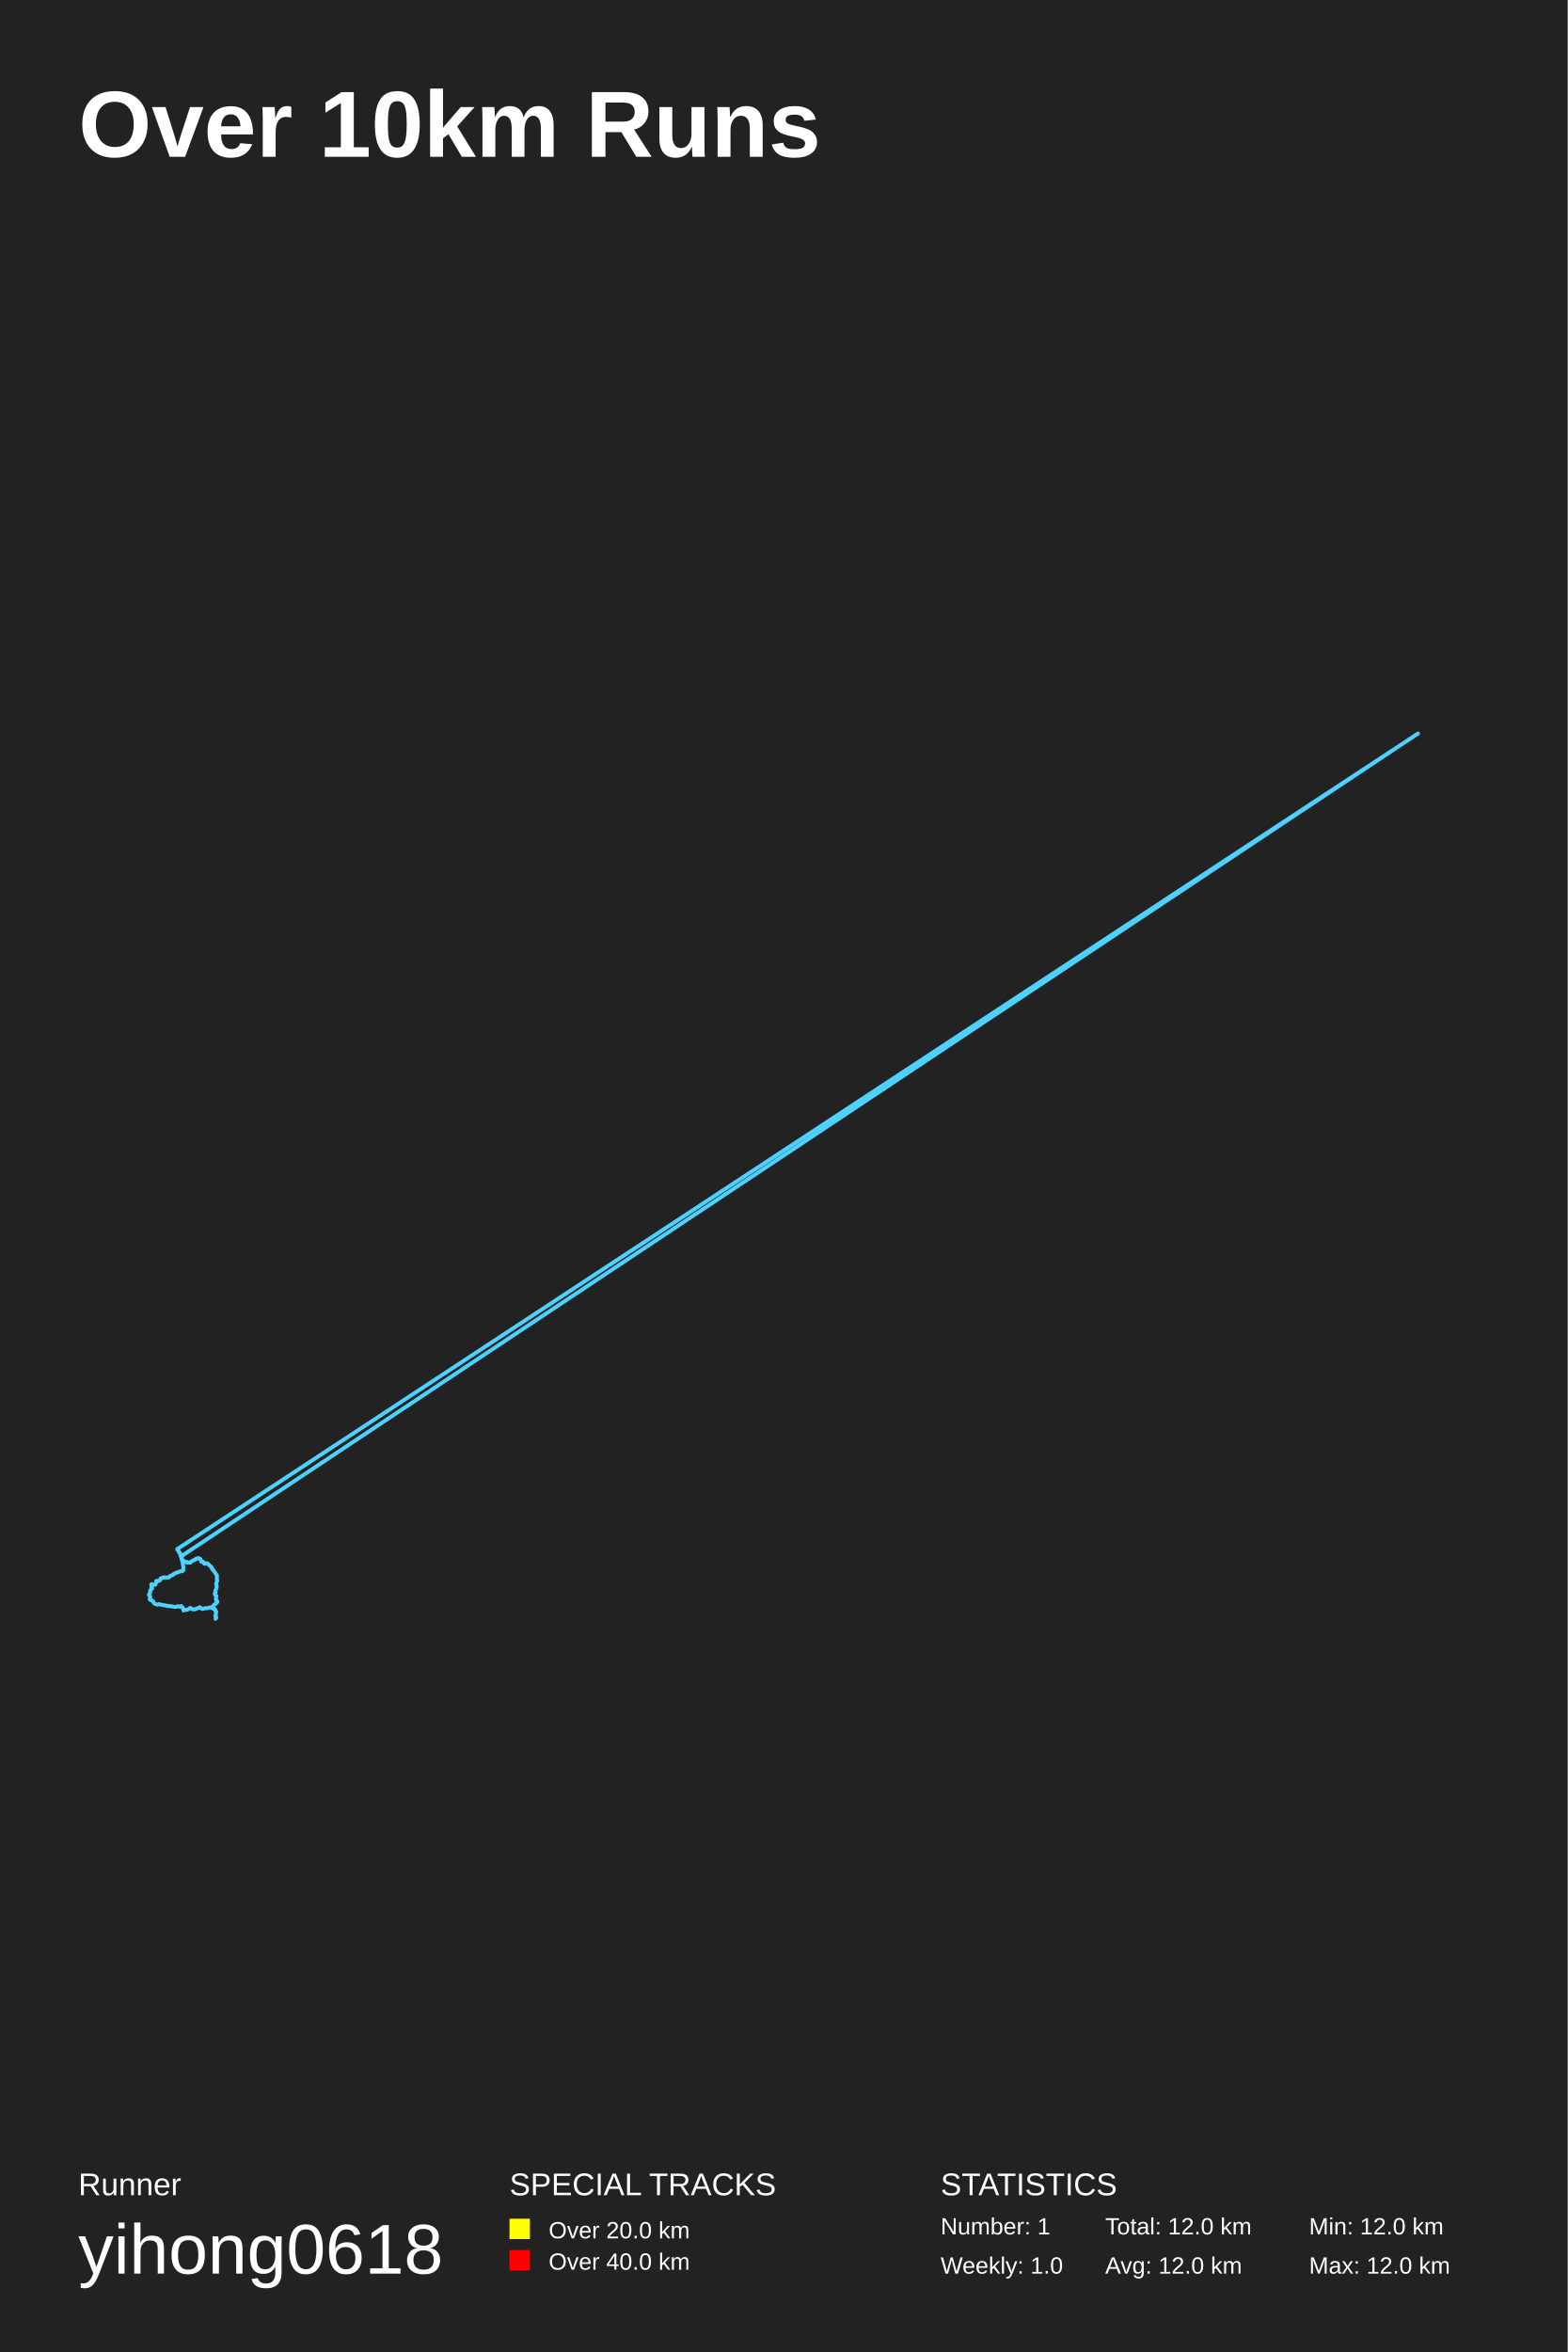
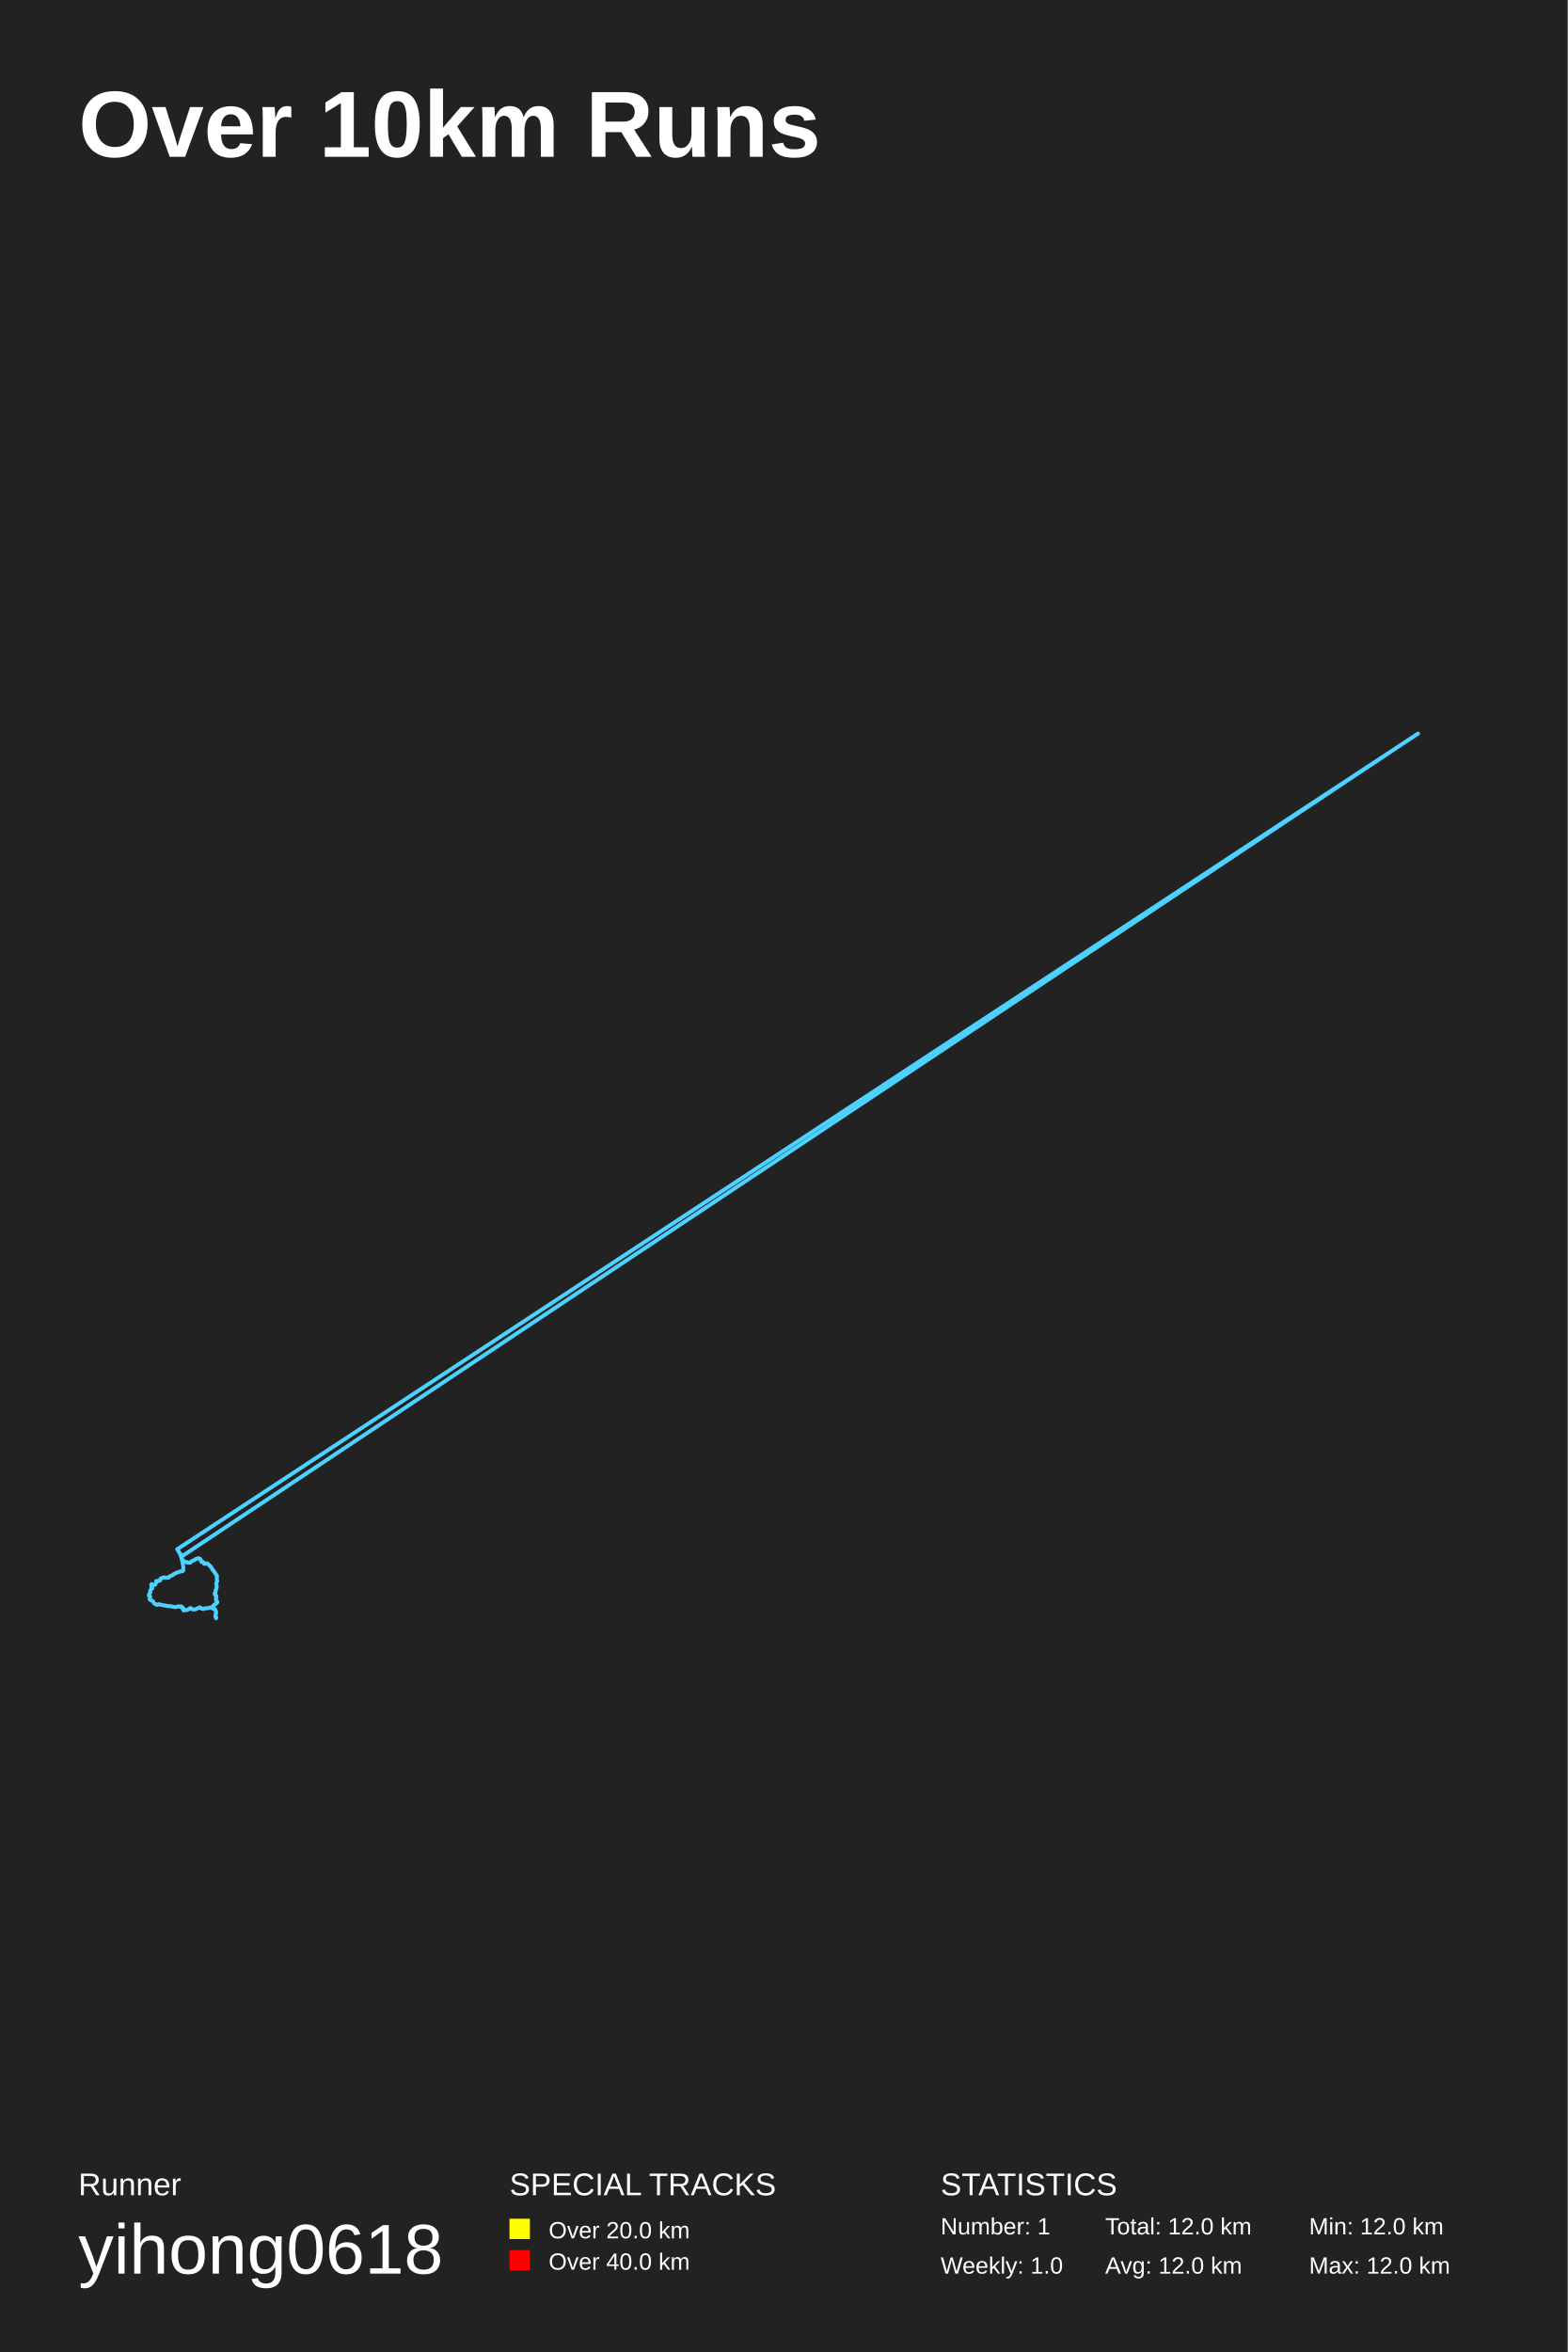
<svg xmlns="http://www.w3.org/2000/svg" baseProfile="full" height="300mm" version="1.1" viewBox="0,0,200,300" width="200mm">
  <defs />
  <rect fill="#222222" height="300" width="200" x="0" y="0" />
  <text fill="#FFFFFF" style="font-size:12px; font-family:Arial; font-weight:bold;" x="10" y="20">Over 10km Runs</text>
  <text fill="#FFFFFF" style="font-size:4px; font-family:Arial" x="10" y="280">Runner</text>
  <text fill="#FFFFFF" style="font-size:9px; font-family:Arial" x="10" y="290">yihong0618</text>
  <text fill="#FFFFFF" style="font-size:4px; font-family:Arial" x="65" y="280">SPECIAL TRACKS</text>
  <rect fill="yellow" height="2.6" width="2.6" x="65" y="283" />
  <text fill="#FFFFFF" style="font-size:3px; font-family:Arial" x="70" y="285.5">Over 20.0 km</text>
  <rect fill="red" height="2.6" width="2.6" x="65" y="287" />
  <text fill="#FFFFFF" style="font-size:3px; font-family:Arial" x="70" y="289.5">Over 40.0 km</text>
  <text fill="#FFFFFF" style="font-size:4px; font-family:Arial" x="120" y="280">STATISTICS</text>
  <text fill="#FFFFFF" style="font-size:3px; font-family:Arial" x="120" y="285">Number: 1</text>
  <text fill="#FFFFFF" style="font-size:3px; font-family:Arial" x="120" y="290">Weekly: 1.0</text>
  <text fill="#FFFFFF" style="font-size:3px; font-family:Arial" x="141" y="285">Total: 12.0 km</text>
  <text fill="#FFFFFF" style="font-size:3px; font-family:Arial" x="141" y="290">Avg: 12.0 km</text>
  <text fill="#FFFFFF" style="font-size:3px; font-family:Arial" x="167" y="285">Min: 12.0 km</text>
  <text fill="#FFFFFF" style="font-size:3px; font-family:Arial" x="167" y="290">Max: 12.0 km</text>
-   <polyline fill="none" opacity="1" points="27.552,205.666 27.566,205.555 27.471,205.46 27.471,205.334 27.376,205.239 27.253,205.165 27.229,205.191 27.234,205.191 27.243,205.191 27.214,205.197 27.224,205.197 27.224,205.197 27.214,205.207 27.214,205.202 27.214,205.197 27.214,205.202 27.124,205.055 27.138,204.96 27.162,204.886 27.224,204.796 27.276,204.733 27.338,204.691 27.428,204.617 27.523,204.544 27.618,204.449 27.694,204.391 27.728,204.312 27.704,204.233 27.599,204.17 27.566,204.075 27.533,203.948 27.566,203.869 27.576,203.79 27.576,203.664 27.618,203.564 27.504,203.495 27.481,203.458 27.428,203.401 27.395,203.285 27.443,203.127 27.5,203.058 27.49,202.942 27.504,202.805 27.58,202.679 27.623,202.6 27.623,202.473 27.661,202.373 27.628,202.289 27.628,202.184 27.599,202.115 27.595,202.026 27.59,201.899 27.671,201.768 27.694,201.657 27.699,201.562 27.656,201.451 27.671,201.33 27.661,201.204 27.685,201.009 27.671,200.962 27.181,200.208 27.119,200.203 27.062,200.15 27.039,200.077 27.024,200.013 27.005,199.982 26.982,199.913 26.953,199.855 26.906,199.797 26.83,199.776 26.787,199.724 26.739,199.697 26.692,199.624 26.625,199.56 26.526,199.487 26.469,199.397 26.412,199.387 26.331,199.423 26.241,199.439 26.169,199.455 26.065,199.455 26.017,199.392 25.979,199.297 25.946,199.228 25.87,199.197 25.765,199.218 25.704,199.197 25.699,199.171 25.718,199.155 25.713,199.165 25.699,199.165 25.694,199.171 25.666,199.176 25.685,199.176 25.67,199.197 25.68,199.176 25.699,199.171 25.699,199.165 25.67,199.102 25.623,199.007 25.609,198.97 25.571,198.881 25.542,198.854 25.523,198.828 25.457,198.802 25.409,198.76 25.343,198.775 25.29,198.739 25.257,198.754 25.257,198.733 25.176,198.781 25.115,198.807 25.067,198.839 25.015,198.818 24.972,198.854 24.91,198.897 24.844,198.944 24.801,198.981 24.758,198.986 24.711,199.018 24.654,199.023 24.582,199.07 24.511,199.113 24.416,199.144 24.354,199.228 24.288,199.313 24.188,199.313 24.141,199.292 24.06,199.307 23.979,199.302 23.951,199.292 23.965,199.276 23.97,199.297 23.951,199.281 23.946,199.307 23.894,199.265 23.837,199.223 23.794,199.223 23.723,199.281 23.67,199.202 23.599,199.213 23.537,199.213 23.471,199.128 23.423,199.07 23.361,199.039 23.347,199.039 23.333,199.028 23.285,198.955 23.238,198.912 23.19,198.944 23.195,198.928 23.19,198.907 23.167,198.86 23.195,198.775 23.195,198.728 23.162,198.675 23.119,198.607 23.095,198.57 23.062,198.512 23.043,198.449 23.019,198.365 23.005,198.28 22.977,198.122 22.905,198.075 22.882,197.996 22.81,197.954 22.801,197.896 22.768,197.811 22.706,197.732 22.677,197.664 22.658,197.632 22.63,197.638 22.62,197.648 22.649,197.648 22.639,197.643 22.63,197.638 22.644,197.648 22.644,197.638 22.682,197.601 22.696,197.564 22.692,197.585 22.62,197.569 22.63,197.58 22.62,197.585 22.62,197.601 22.625,197.59 22.625,197.585 22.63,197.585 22.63,197.574 22.63,197.58 22.639,197.569 180.91,93.56 180.815,93.618 180.815,93.618 180.815,93.618 180.815,93.618 180.739,93.661 180.629,93.734 23.091,198.528 23.119,198.649 23.195,198.691 23.181,198.786 23.181,198.881 23.195,198.997 23.238,199.065 23.281,199.149 23.309,199.276 23.314,199.392 23.314,199.513 23.357,199.666 23.376,199.797 23.38,199.887 23.39,200.013 23.376,200.156 23.38,200.25 23.371,200.324 23.257,200.403 23.1,200.398 22.996,200.445 22.872,200.461 22.768,200.509 22.644,200.567 22.53,200.609 22.425,200.64 22.354,200.677 22.264,200.719 22.169,200.767 22.093,200.819 22.064,200.867 22.05,200.877 22.05,200.883 22.003,200.919 21.936,200.946 21.87,200.962 21.765,200.972 21.699,201.035 21.637,201.067 21.604,201.12 21.556,201.209 21.466,201.214 21.39,201.188 21.299,201.204 21.204,201.225 21.114,201.23 21.029,201.199 20.953,201.178 20.867,201.193 20.805,201.214 20.748,201.23 20.677,201.283 20.592,201.293 20.506,201.32 20.468,201.388 20.43,201.467 20.44,201.536 20.402,201.583 20.368,201.599 20.33,201.62 20.292,201.631 20.212,201.646 20.126,201.625 20.031,201.625 19.941,201.662 19.917,201.683 19.931,201.72 19.926,201.794 19.926,201.847 19.898,201.894 19.888,201.92 19.879,201.978 19.865,202.047 19.812,202.131 19.708,202.12 19.641,202.152 19.584,202.173 19.494,202.215 19.428,202.205 19.413,202.173 19.371,202.152 19.366,202.147 19.328,202.11 19.314,202.094 19.371,202.041 19.375,202.041 19.333,202.078 19.304,202.099 19.299,202.178 19.328,202.294 19.314,202.447 19.39,202.537 19.409,202.647 19.299,202.679 19.223,202.789 19.147,202.926 19.176,203.063 19.128,203.185 19.038,203.311 19.005,203.448 19.076,203.553 19.162,203.622 19.133,203.69 19.152,203.775 19.109,203.911 19.114,204.033 19.204,204.08 19.318,204.117 19.432,204.17 19.556,204.285 19.589,204.412 19.708,204.522 19.865,204.623 20.012,204.665 20.126,204.681 20.292,204.602 20.421,204.649 20.582,204.691 20.734,204.728 20.891,204.749 21.01,204.76 21.1,204.765 21.195,204.817 21.323,204.823 21.433,204.823 21.547,204.854 21.67,204.87 21.817,204.865 21.927,204.907 22.026,204.912 22.155,204.949 22.297,204.96 22.444,204.965 22.587,204.918 22.696,204.865 22.796,204.912 22.924,204.949 23.034,204.902 23.124,204.844 23.181,204.96 23.314,205.039 23.333,205.17 23.395,205.286 23.423,205.434 23.499,205.344 23.67,205.339 23.827,205.334 23.989,205.297 24.122,205.181 24.259,205.091 24.402,205.165 24.497,205.239 24.668,205.281 24.863,205.276 24.953,205.228 25.081,205.191 25.2,205.112 25.347,205.102 25.471,204.991 25.556,205.055 25.68,205.118 25.784,205.207 25.898,205.218 26.008,205.191 26.098,205.144 26.231,205.118 26.397,205.149 26.507,205.107 26.625,205.076 26.711,205.044 26.815,205.023 26.953,205.06 27.067,205.118 27.191,205.144 27.272,205.165 27.381,205.218 27.471,205.328 27.49,205.481 27.585,205.571 27.561,205.718 27.533,205.855 27.519,205.997 27.466,206.134 27.58,206.234 27.59,206.366 27.495,206.477" stroke="#4DD2FF" stroke-dasharray="none" stroke-linecap="round" stroke-linejoin="round" stroke-width="0.5" />
+   <polyline fill="none" opacity="1" points="27.571,205.634 27.533,205.529 27.485,205.418 27.433,205.297 27.357,205.213 27.219,205.197 27.229,205.202 27.257,205.197 27.234,205.207 27.219,205.207 27.229,205.207 27.219,205.207 27.21,205.213 27.214,205.218 27.214,205.213 27.148,205.144 27.134,205.028 27.157,204.939 27.181,204.849 27.248,204.775 27.319,204.712 27.357,204.665 27.471,204.612 27.561,204.533 27.656,204.438 27.718,204.38 27.718,204.291 27.661,204.217 27.58,204.159 27.552,204.033 27.552,203.933 27.566,203.838 27.571,203.764 27.604,203.632 27.58,203.537 27.485,203.495 27.471,203.432 27.395,203.353 27.4,203.195 27.462,203.121 27.509,203.016 27.504,202.9 27.528,202.768 27.609,202.663 27.623,202.552 27.637,202.452 27.652,202.347 27.618,202.257 27.628,202.163 27.595,202.089 27.599,201.994 27.623,201.836 27.694,201.746 27.699,201.641 27.671,201.525 27.666,201.415 27.675,201.288 27.666,201.156 27.675,200.993 27.656,200.962 27.167,200.235 27.086,200.208 27.072,200.135 27.024,200.066 27.02,199.998 27.001,199.971 26.972,199.903 26.925,199.866 26.868,199.797 26.811,199.771 26.754,199.729 26.725,199.682 26.678,199.613 26.573,199.534 26.507,199.466 26.435,199.418 26.388,199.402 26.293,199.434 26.217,199.45 26.127,199.471 26.036,199.455 25.998,199.355 25.96,199.286 25.922,199.228 25.822,199.213 25.732,199.234 25.708,199.181 25.708,199.165 25.742,199.171 25.713,199.186 25.694,199.207 25.68,199.197 25.67,199.186 25.689,199.186 25.685,199.186 25.68,199.181 25.694,199.165 25.694,199.165 25.637,199.07 25.618,199.002 25.604,198.933 25.566,198.881 25.547,198.86 25.499,198.828 25.438,198.786 25.381,198.765 25.309,198.775 25.286,198.749 25.262,198.749 25.233,198.76 25.148,198.786 25.1,198.828 25.058,198.854 24.982,198.844 24.948,198.876 24.877,198.923 24.829,198.976 24.782,198.997 24.739,199.007 24.682,199.039 24.639,199.049 24.559,199.102 24.464,199.123 24.392,199.197 24.326,199.281 24.25,199.323 24.155,199.329 24.112,199.318 24.022,199.307 23.951,199.313 23.965,199.292 23.965,199.286 23.965,199.307 23.96,199.297 23.917,199.302 23.875,199.25 23.822,199.234 23.775,199.26 23.699,199.26 23.656,199.202 23.575,199.244 23.509,199.186 23.442,199.107 23.395,199.081 23.357,199.044 23.347,199.039 23.323,199.007 23.266,198.939 23.2,198.928 23.195,198.939 23.209,198.928 23.181,198.907 23.176,198.839 23.2,198.77 23.205,198.707 23.133,198.66 23.114,198.607 23.091,198.554 23.053,198.501 23.043,198.433 23.01,198.333 23.01,198.175 22.939,198.117 22.886,198.048 22.853,198.006 22.81,197.948 22.801,197.875 22.744,197.796 22.682,197.717 22.677,197.653 22.663,197.653 22.625,197.653 22.639,197.659 22.644,197.664 22.63,197.653 22.644,197.648 22.639,197.648 22.658,197.653 22.687,197.58 22.692,197.574 22.687,197.611 22.606,197.585 22.63,197.595 22.62,197.595 22.62,197.606 22.625,197.595 22.625,197.595 22.63,197.59 22.635,197.585 22.639,197.59 22.639,197.585 180.91,93.571 180.815,93.629 180.815,93.629 180.815,93.629 180.815,93.629 180.724,93.687 180.629,93.745 23.114,198.575 23.152,198.67 23.186,198.749 23.176,198.849 23.19,198.939 23.205,199.028 23.271,199.113 23.295,199.197 23.295,199.313 23.314,199.423 23.338,199.592 23.361,199.734 23.376,199.845 23.39,199.945 23.38,200.092 23.366,200.214 23.38,200.287 23.342,200.377 23.195,200.424 23.048,200.435 22.948,200.461 22.829,200.493 22.711,200.545 22.592,200.588 22.482,200.624 22.387,200.661 22.316,200.709 22.216,200.751 22.121,200.798 22.093,200.846 22.05,200.893 22.06,200.877 22.031,200.893 21.993,200.941 21.917,200.962 21.822,200.967 21.751,201.004 21.665,201.067 21.618,201.093 21.589,201.167 21.528,201.225 21.428,201.22 21.361,201.204 21.252,201.23 21.171,201.236 21.076,201.236 20.995,201.188 20.915,201.188 20.829,201.22 20.772,201.23 20.725,201.262 20.644,201.293 20.563,201.315 20.492,201.346 20.444,201.425 20.421,201.509 20.44,201.573 20.397,201.604 20.354,201.625 20.321,201.641 20.259,201.652 20.169,201.652 20.093,201.625 19.998,201.652 19.917,201.678 19.922,201.704 19.936,201.762 19.926,201.847 19.907,201.868 19.893,201.91 19.888,201.957 19.865,202.005 19.836,202.084 19.77,202.157 19.679,202.142 19.603,202.173 19.542,202.184 19.47,202.242 19.428,202.21 19.394,202.157 19.366,202.173 19.337,202.142 19.318,202.115 19.356,202.089 19.361,202.041 19.375,202.052 19.333,202.105 19.295,202.11 19.318,202.221 19.299,202.368 19.337,202.494 19.423,202.6 19.366,202.674 19.252,202.726 19.176,202.858 19.143,203.005 19.19,203.106 19.086,203.237 19.005,203.379 19.005,203.548 19.1,203.569 19.162,203.659 19.133,203.743 19.128,203.838 19.086,203.98 19.171,204.048 19.252,204.117 19.375,204.154 19.489,204.217 19.57,204.343 19.632,204.454 19.755,204.565 19.907,204.654 20.059,204.707 20.173,204.628 20.349,204.623 20.478,204.696 20.644,204.717 20.782,204.744 20.962,204.765 21.01,204.77 21.157,204.817 21.252,204.817 21.366,204.828 21.466,204.854 21.608,204.881 21.732,204.87 21.86,204.886 21.965,204.933 22.088,204.949 22.226,204.97 22.359,204.981 22.525,204.975 22.635,204.902 22.73,204.886 22.848,204.933 22.981,204.96 23.062,204.881 23.133,204.902 23.233,204.975 23.342,205.091 23.319,205.244 23.404,205.323 23.447,205.423 23.561,205.318 23.742,205.386 23.898,205.344 24.055,205.265 24.174,205.149 24.331,205.107 24.435,205.197 24.559,205.281 24.739,205.286 24.901,205.286 24.996,205.234 25.138,205.17 25.267,205.123 25.395,205.076 25.49,205.012 25.609,205.086 25.727,205.176 25.832,205.202 25.946,205.234 26.036,205.181 26.155,205.139 26.298,205.128 26.435,205.155 26.559,205.112 26.673,205.065 26.749,205.044 26.868,205.039 26.996,205.102 27.129,205.134 27.195,205.149 27.319,205.186 27.428,205.27 27.481,205.402 27.547,205.518 27.566,205.644 27.566,205.792 27.504,205.908 27.5,206.061 27.471,206.198 27.595,206.303 27.557,206.419" stroke="#4DD2FF" stroke-dasharray="none" stroke-linecap="round" stroke-linejoin="round" stroke-width="0.5" />
</svg>
